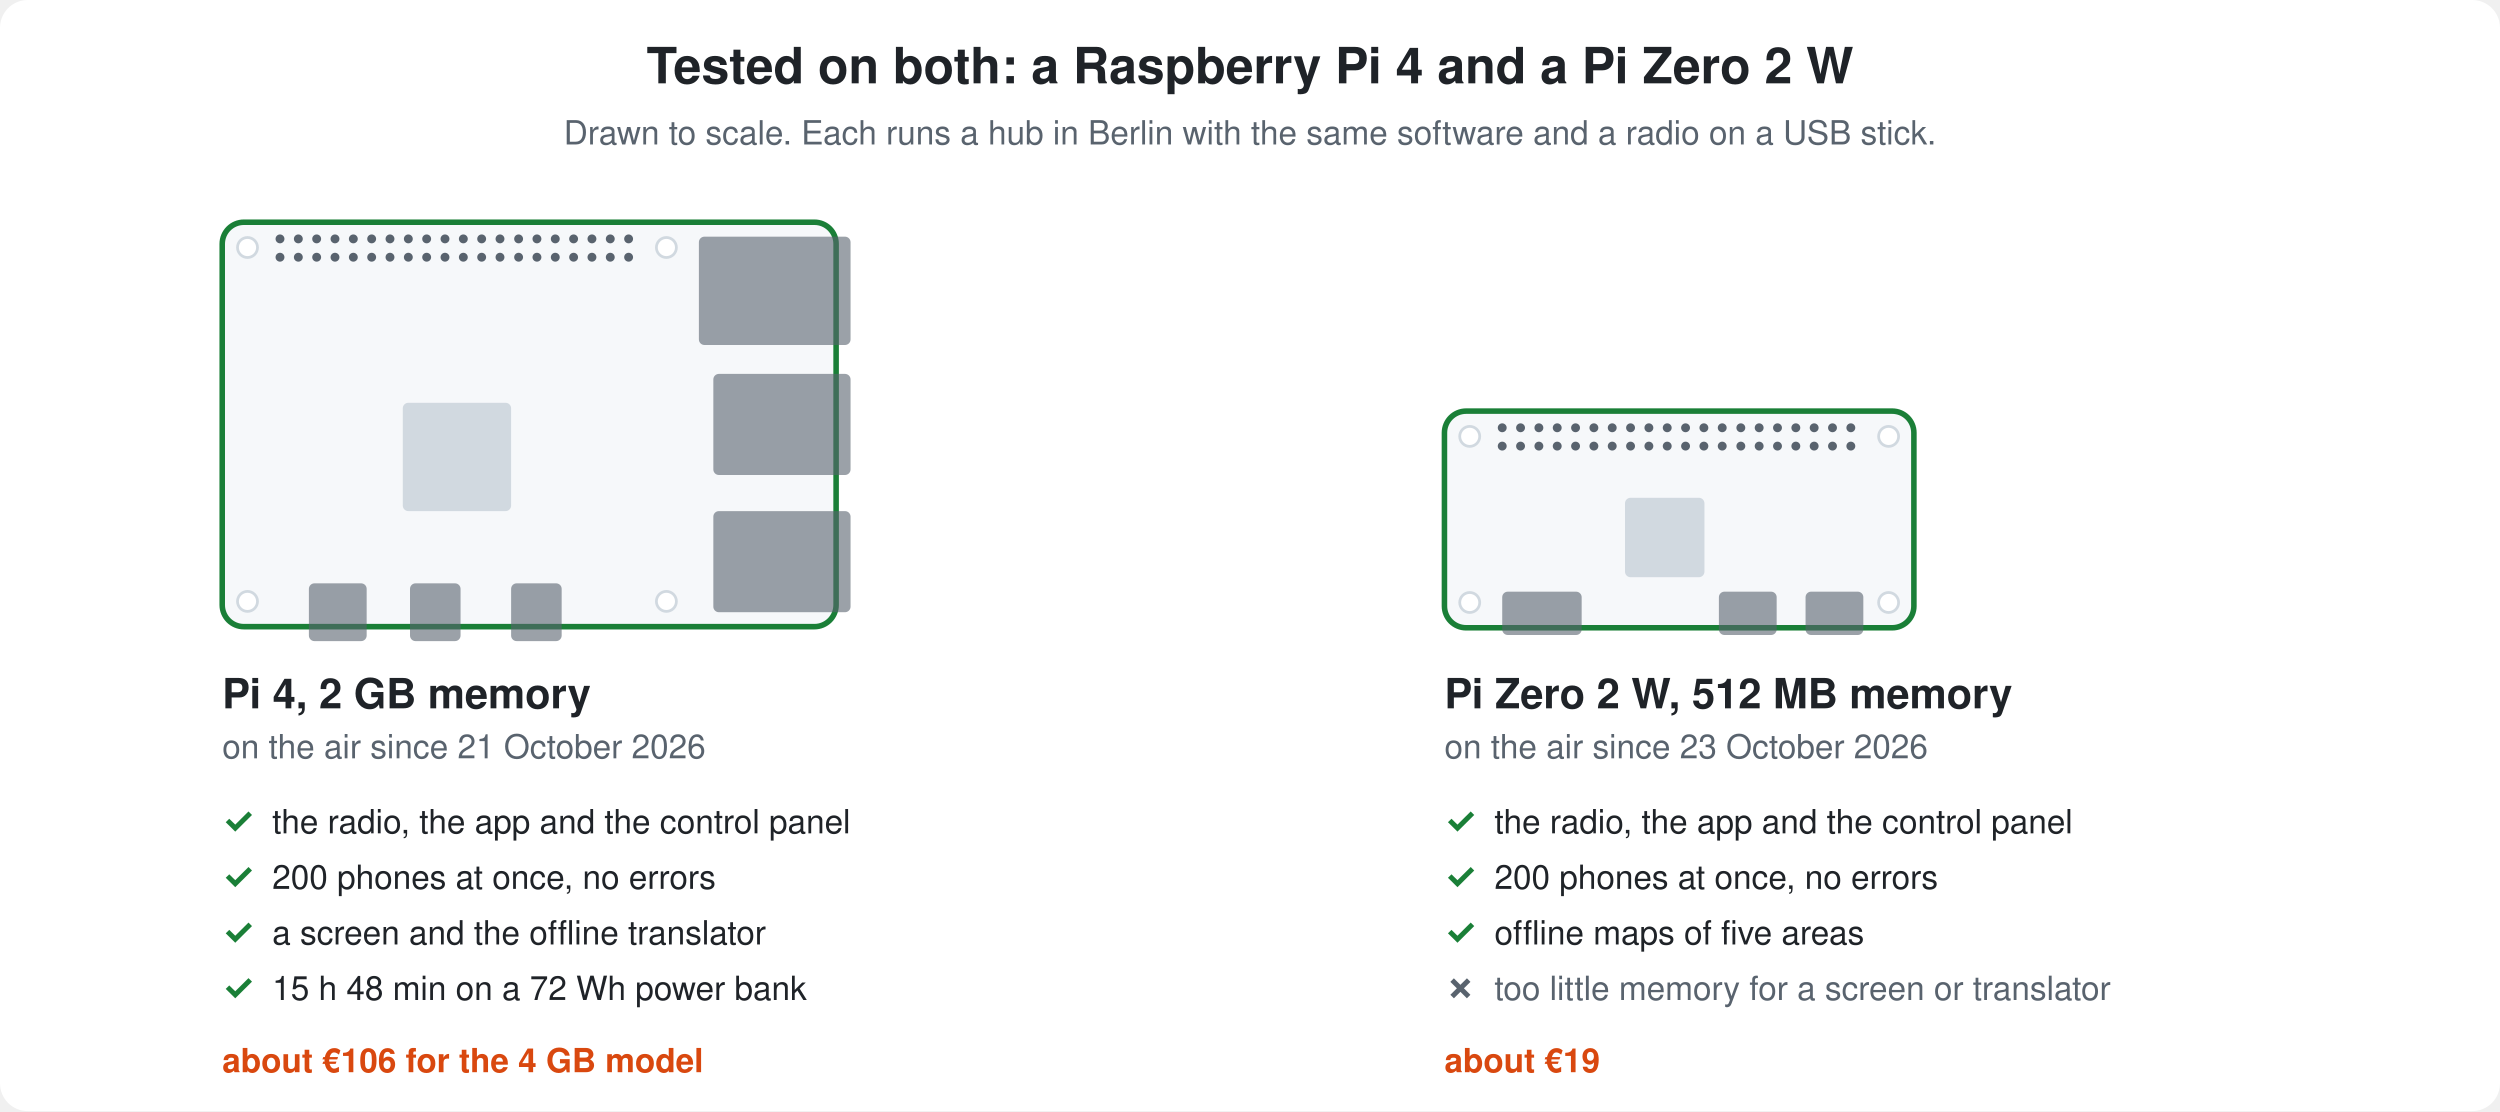
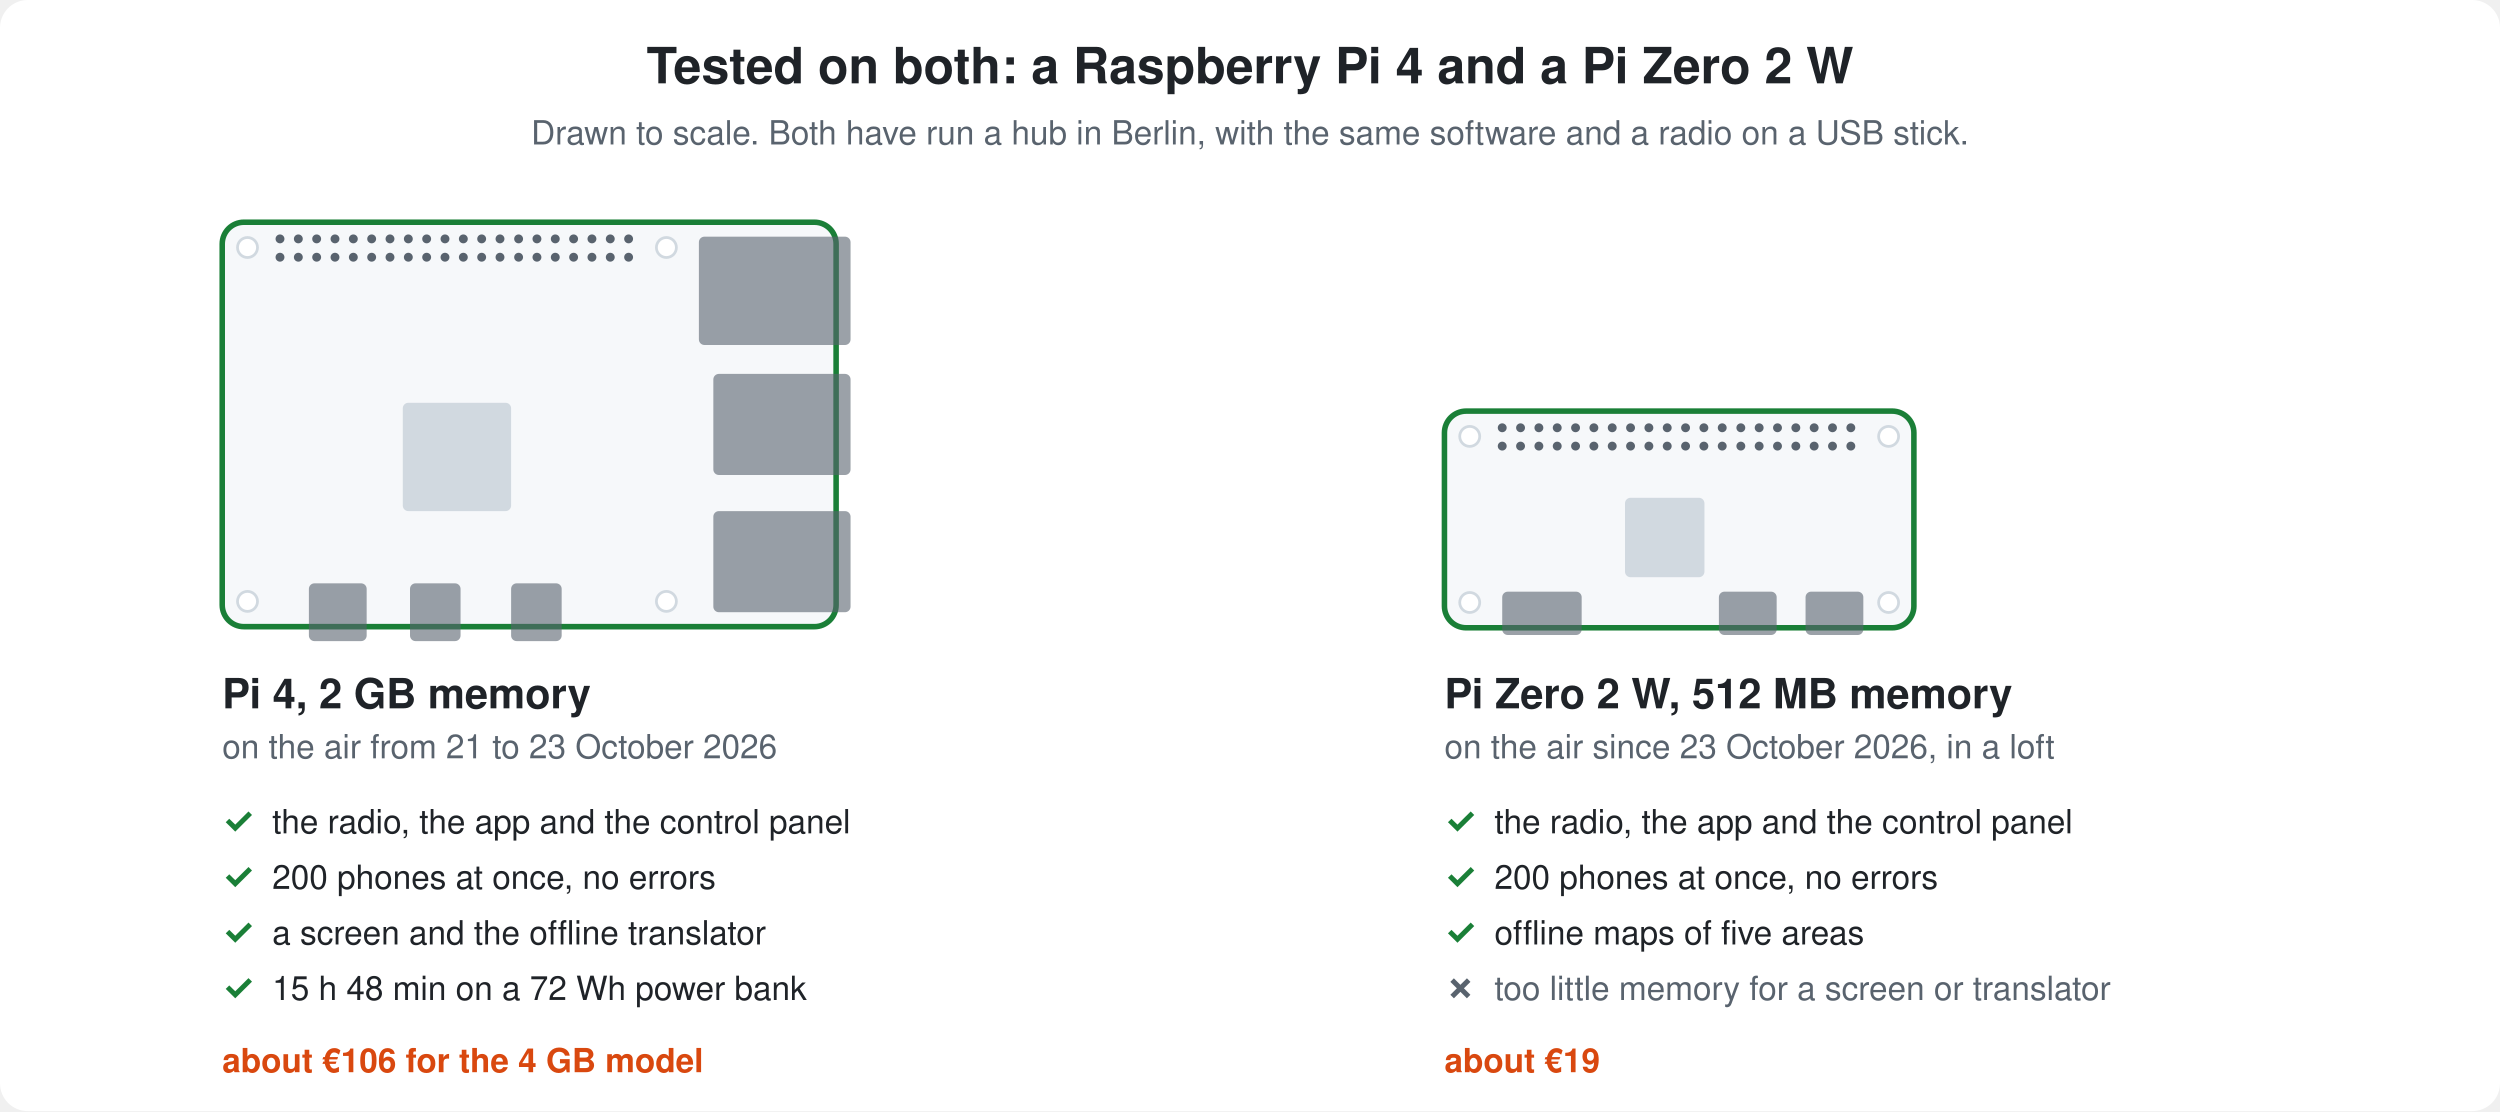
<svg xmlns="http://www.w3.org/2000/svg" width="900" height="400" viewBox="0 0 900 400" font-family="-apple-system, 'Segoe UI', Helvetica, Arial, sans-serif" role="img">
  <rect width="100%" height="100%" rx="10" fill="#ffffff" />
  <text x="450.0" y="30.0" font-size="18" fill="#1f2328" text-anchor="middle" font-weight="bold">Tested on both: a Raspberry Pi 4 and a Pi Zero 2 W</text>
-   <text x="450.0" y="52.0" font-size="12" fill="#59636e" text-anchor="middle" font-weight="normal">Drawn to scale. Each runs a hub in Berlin with the same software and a radio on a USB stick.</text>
+   <text x="450.0" y="52.0" font-size="12" fill="#59636e" text-anchor="middle" font-weight="normal">Drawn to scale. Both have run a hub in Berlin, with the same software and a radio on a USB stick.</text>
  <rect x="80" y="80" width="221.0" height="145.6" rx="7.8" fill="#f6f8fa" stroke="#1a7f37" stroke-width="2" />
  <circle cx="89.1" cy="89.1" r="3.6" fill="#ffffff" stroke="#d1d9e0" />
  <circle cx="239.9" cy="89.1" r="3.6" fill="#ffffff" stroke="#d1d9e0" />
  <circle cx="89.1" cy="216.5" r="3.6" fill="#ffffff" stroke="#d1d9e0" />
  <circle cx="239.9" cy="216.5" r="3.6" fill="#ffffff" stroke="#d1d9e0" />
  <circle cx="100.8" cy="86.0" r="1.6" fill="#59636e" />
  <circle cx="100.8" cy="92.6" r="1.6" fill="#59636e" />
  <circle cx="107.4" cy="86.0" r="1.6" fill="#59636e" />
  <circle cx="107.4" cy="92.6" r="1.6" fill="#59636e" />
  <circle cx="114.0" cy="86.0" r="1.6" fill="#59636e" />
  <circle cx="114.0" cy="92.6" r="1.6" fill="#59636e" />
  <circle cx="120.6" cy="86.0" r="1.6" fill="#59636e" />
  <circle cx="120.6" cy="92.6" r="1.6" fill="#59636e" />
  <circle cx="127.2" cy="86.0" r="1.6" fill="#59636e" />
  <circle cx="127.2" cy="92.6" r="1.6" fill="#59636e" />
  <circle cx="133.8" cy="86.0" r="1.6" fill="#59636e" />
  <circle cx="133.8" cy="92.6" r="1.6" fill="#59636e" />
  <circle cx="140.4" cy="86.0" r="1.6" fill="#59636e" />
  <circle cx="140.4" cy="92.6" r="1.6" fill="#59636e" />
  <circle cx="147.0" cy="86.0" r="1.6" fill="#59636e" />
  <circle cx="147.0" cy="92.6" r="1.6" fill="#59636e" />
  <circle cx="153.6" cy="86.0" r="1.6" fill="#59636e" />
  <circle cx="153.6" cy="92.6" r="1.6" fill="#59636e" />
  <circle cx="160.2" cy="86.0" r="1.6" fill="#59636e" />
  <circle cx="160.2" cy="92.6" r="1.6" fill="#59636e" />
  <circle cx="166.8" cy="86.0" r="1.6" fill="#59636e" />
  <circle cx="166.8" cy="92.6" r="1.6" fill="#59636e" />
  <circle cx="173.4" cy="86.0" r="1.6" fill="#59636e" />
  <circle cx="173.4" cy="92.6" r="1.6" fill="#59636e" />
  <circle cx="180.0" cy="86.0" r="1.6" fill="#59636e" />
  <circle cx="180.0" cy="92.6" r="1.6" fill="#59636e" />
  <circle cx="186.7" cy="86.0" r="1.6" fill="#59636e" />
  <circle cx="186.7" cy="92.6" r="1.6" fill="#59636e" />
  <circle cx="193.3" cy="86.0" r="1.6" fill="#59636e" />
  <circle cx="193.3" cy="92.6" r="1.6" fill="#59636e" />
  <circle cx="199.9" cy="86.0" r="1.6" fill="#59636e" />
  <circle cx="199.9" cy="92.6" r="1.6" fill="#59636e" />
  <circle cx="206.5" cy="86.0" r="1.6" fill="#59636e" />
  <circle cx="206.5" cy="92.6" r="1.6" fill="#59636e" />
  <circle cx="213.1" cy="86.0" r="1.6" fill="#59636e" />
  <circle cx="213.1" cy="92.6" r="1.6" fill="#59636e" />
  <circle cx="219.7" cy="86.0" r="1.6" fill="#59636e" />
  <circle cx="219.7" cy="92.6" r="1.6" fill="#59636e" />
  <circle cx="226.3" cy="86.0" r="1.6" fill="#59636e" />
  <circle cx="226.3" cy="92.6" r="1.6" fill="#59636e" />
  <rect x="145.0" y="145.0" width="39.0" height="39.0" rx="2" fill="#d1d9e0" fill-opacity="1" />
  <rect x="251.6" y="85.2" width="54.6" height="39.0" rx="2" fill="#59636e" fill-opacity="0.6" />
  <rect x="256.8" y="134.6" width="49.4" height="36.4" rx="2" fill="#59636e" fill-opacity="0.6" />
  <rect x="256.8" y="184.0" width="49.4" height="36.4" rx="2" fill="#59636e" fill-opacity="0.6" />
  <rect x="111.2" y="210.0" width="20.8" height="20.8" rx="2" fill="#59636e" fill-opacity="0.6" />
  <rect x="147.6" y="210.0" width="18.2" height="20.8" rx="2" fill="#59636e" fill-opacity="0.6" />
  <rect x="184.0" y="210.0" width="18.2" height="20.8" rx="2" fill="#59636e" fill-opacity="0.6" />
  <rect x="520" y="148" width="169.0" height="78.0" rx="7.8" fill="#f6f8fa" stroke="#1a7f37" stroke-width="2" />
  <circle cx="529.1" cy="157.1" r="3.6" fill="#ffffff" stroke="#d1d9e0" />
  <circle cx="679.9" cy="157.1" r="3.6" fill="#ffffff" stroke="#d1d9e0" />
  <circle cx="529.1" cy="216.9" r="3.6" fill="#ffffff" stroke="#d1d9e0" />
  <circle cx="679.9" cy="216.9" r="3.6" fill="#ffffff" stroke="#d1d9e0" />
  <circle cx="540.8" cy="154.0" r="1.6" fill="#59636e" />
  <circle cx="540.8" cy="160.6" r="1.6" fill="#59636e" />
  <circle cx="547.4" cy="154.0" r="1.6" fill="#59636e" />
  <circle cx="547.4" cy="160.6" r="1.6" fill="#59636e" />
  <circle cx="554.0" cy="154.0" r="1.6" fill="#59636e" />
  <circle cx="554.0" cy="160.6" r="1.6" fill="#59636e" />
  <circle cx="560.6" cy="154.0" r="1.6" fill="#59636e" />
  <circle cx="560.6" cy="160.6" r="1.6" fill="#59636e" />
  <circle cx="567.2" cy="154.0" r="1.6" fill="#59636e" />
  <circle cx="567.2" cy="160.6" r="1.6" fill="#59636e" />
  <circle cx="573.8" cy="154.0" r="1.6" fill="#59636e" />
  <circle cx="573.8" cy="160.6" r="1.6" fill="#59636e" />
  <circle cx="580.4" cy="154.0" r="1.6" fill="#59636e" />
  <circle cx="580.4" cy="160.6" r="1.6" fill="#59636e" />
  <circle cx="587.0" cy="154.0" r="1.6" fill="#59636e" />
  <circle cx="587.0" cy="160.6" r="1.6" fill="#59636e" />
  <circle cx="593.6" cy="154.0" r="1.6" fill="#59636e" />
  <circle cx="593.6" cy="160.6" r="1.6" fill="#59636e" />
  <circle cx="600.2" cy="154.0" r="1.6" fill="#59636e" />
  <circle cx="600.2" cy="160.6" r="1.6" fill="#59636e" />
  <circle cx="606.8" cy="154.0" r="1.6" fill="#59636e" />
  <circle cx="606.8" cy="160.6" r="1.6" fill="#59636e" />
  <circle cx="613.4" cy="154.0" r="1.6" fill="#59636e" />
  <circle cx="613.4" cy="160.6" r="1.6" fill="#59636e" />
  <circle cx="620.0" cy="154.0" r="1.6" fill="#59636e" />
  <circle cx="620.0" cy="160.6" r="1.6" fill="#59636e" />
  <circle cx="626.7" cy="154.0" r="1.6" fill="#59636e" />
  <circle cx="626.7" cy="160.6" r="1.6" fill="#59636e" />
  <circle cx="633.3" cy="154.0" r="1.6" fill="#59636e" />
  <circle cx="633.3" cy="160.6" r="1.6" fill="#59636e" />
  <circle cx="639.9" cy="154.0" r="1.6" fill="#59636e" />
  <circle cx="639.9" cy="160.6" r="1.6" fill="#59636e" />
  <circle cx="646.5" cy="154.0" r="1.6" fill="#59636e" />
  <circle cx="646.5" cy="160.6" r="1.6" fill="#59636e" />
  <circle cx="653.1" cy="154.0" r="1.6" fill="#59636e" />
  <circle cx="653.1" cy="160.6" r="1.6" fill="#59636e" />
  <circle cx="659.7" cy="154.0" r="1.6" fill="#59636e" />
  <circle cx="659.7" cy="160.6" r="1.6" fill="#59636e" />
  <circle cx="666.3" cy="154.0" r="1.6" fill="#59636e" />
  <circle cx="666.3" cy="160.6" r="1.6" fill="#59636e" />
  <rect x="585.0" y="179.2" width="28.6" height="28.6" rx="2" fill="#d1d9e0" fill-opacity="1" />
  <rect x="540.8" y="213.0" width="28.6" height="15.6" rx="2" fill="#59636e" fill-opacity="0.6" />
  <rect x="618.8" y="213.0" width="20.8" height="15.6" rx="2" fill="#59636e" fill-opacity="0.6" />
  <rect x="650.0" y="213.0" width="20.8" height="15.6" rx="2" fill="#59636e" fill-opacity="0.6" />
  <text x="80.0" y="255.0" font-size="15" fill="#1f2328" text-anchor="start" font-weight="bold">Pi 4, 2 GB memory</text>
-   <text x="80.0" y="273.0" font-size="12" fill="#59636e" text-anchor="start" font-weight="normal">on the air since 21 October 2026</text>
+   <text x="80.0" y="273.0" font-size="12" fill="#59636e" text-anchor="start" font-weight="normal">on the air from 21 to 23 October 2026</text>
  <text x="80.0" y="300.0" font-size="13" fill="#1a7f37" text-anchor="start" font-weight="bold">✓</text>
  <text x="98.0" y="300.0" font-size="12" fill="#1f2328" text-anchor="start" font-weight="normal">the radio, the app and the control panel</text>
  <text x="80.0" y="320.0" font-size="13" fill="#1a7f37" text-anchor="start" font-weight="bold">✓</text>
  <text x="98.0" y="320.0" font-size="12" fill="#1f2328" text-anchor="start" font-weight="normal">200 phones at once, no errors</text>
  <text x="80.0" y="340.0" font-size="13" fill="#1a7f37" text-anchor="start" font-weight="bold">✓</text>
  <text x="98.0" y="340.0" font-size="12" fill="#1f2328" text-anchor="start" font-weight="normal">a screen and the offline translator</text>
  <text x="80.0" y="360.0" font-size="13" fill="#1a7f37" text-anchor="start" font-weight="bold">✓</text>
  <text x="98.0" y="360.0" font-size="12" fill="#1f2328" text-anchor="start" font-weight="normal">15 h 48 min on a 72 Wh power bank</text>
  <text x="80.0" y="386.0" font-size="12" fill="#d9480f" text-anchor="start" font-weight="bold">about €106 for the 4 GB model</text>
  <text x="520.0" y="255.0" font-size="15" fill="#1f2328" text-anchor="start" font-weight="bold">Pi Zero 2 W, 512 MB memory</text>
-   <text x="520.0" y="273.0" font-size="12" fill="#59636e" text-anchor="start" font-weight="normal">on the air since 23 October 2026</text>
+   <text x="520.0" y="273.0" font-size="12" fill="#59636e" text-anchor="start" font-weight="normal">on the air since 23 October 2026, in a loft</text>
  <text x="520.0" y="300.0" font-size="13" fill="#1a7f37" text-anchor="start" font-weight="bold">✓</text>
  <text x="538.0" y="300.0" font-size="12" fill="#1f2328" text-anchor="start" font-weight="normal">the radio, the app and the control panel</text>
  <text x="520.0" y="320.0" font-size="13" fill="#1a7f37" text-anchor="start" font-weight="bold">✓</text>
  <text x="538.0" y="320.0" font-size="12" fill="#1f2328" text-anchor="start" font-weight="normal">200 phones at once, no errors</text>
  <text x="520.0" y="340.0" font-size="13" fill="#1a7f37" text-anchor="start" font-weight="bold">✓</text>
  <text x="538.0" y="340.0" font-size="12" fill="#1f2328" text-anchor="start" font-weight="normal">offline maps of five areas</text>
  <text x="520.0" y="360.0" font-size="13" fill="#59636e" text-anchor="start" font-weight="bold">✗</text>
  <text x="538.0" y="360.0" font-size="12" fill="#59636e" text-anchor="start" font-weight="normal">too little memory for a screen or translator</text>
  <text x="520.0" y="386.0" font-size="12" fill="#d9480f" text-anchor="start" font-weight="bold">about €19</text>
</svg>
